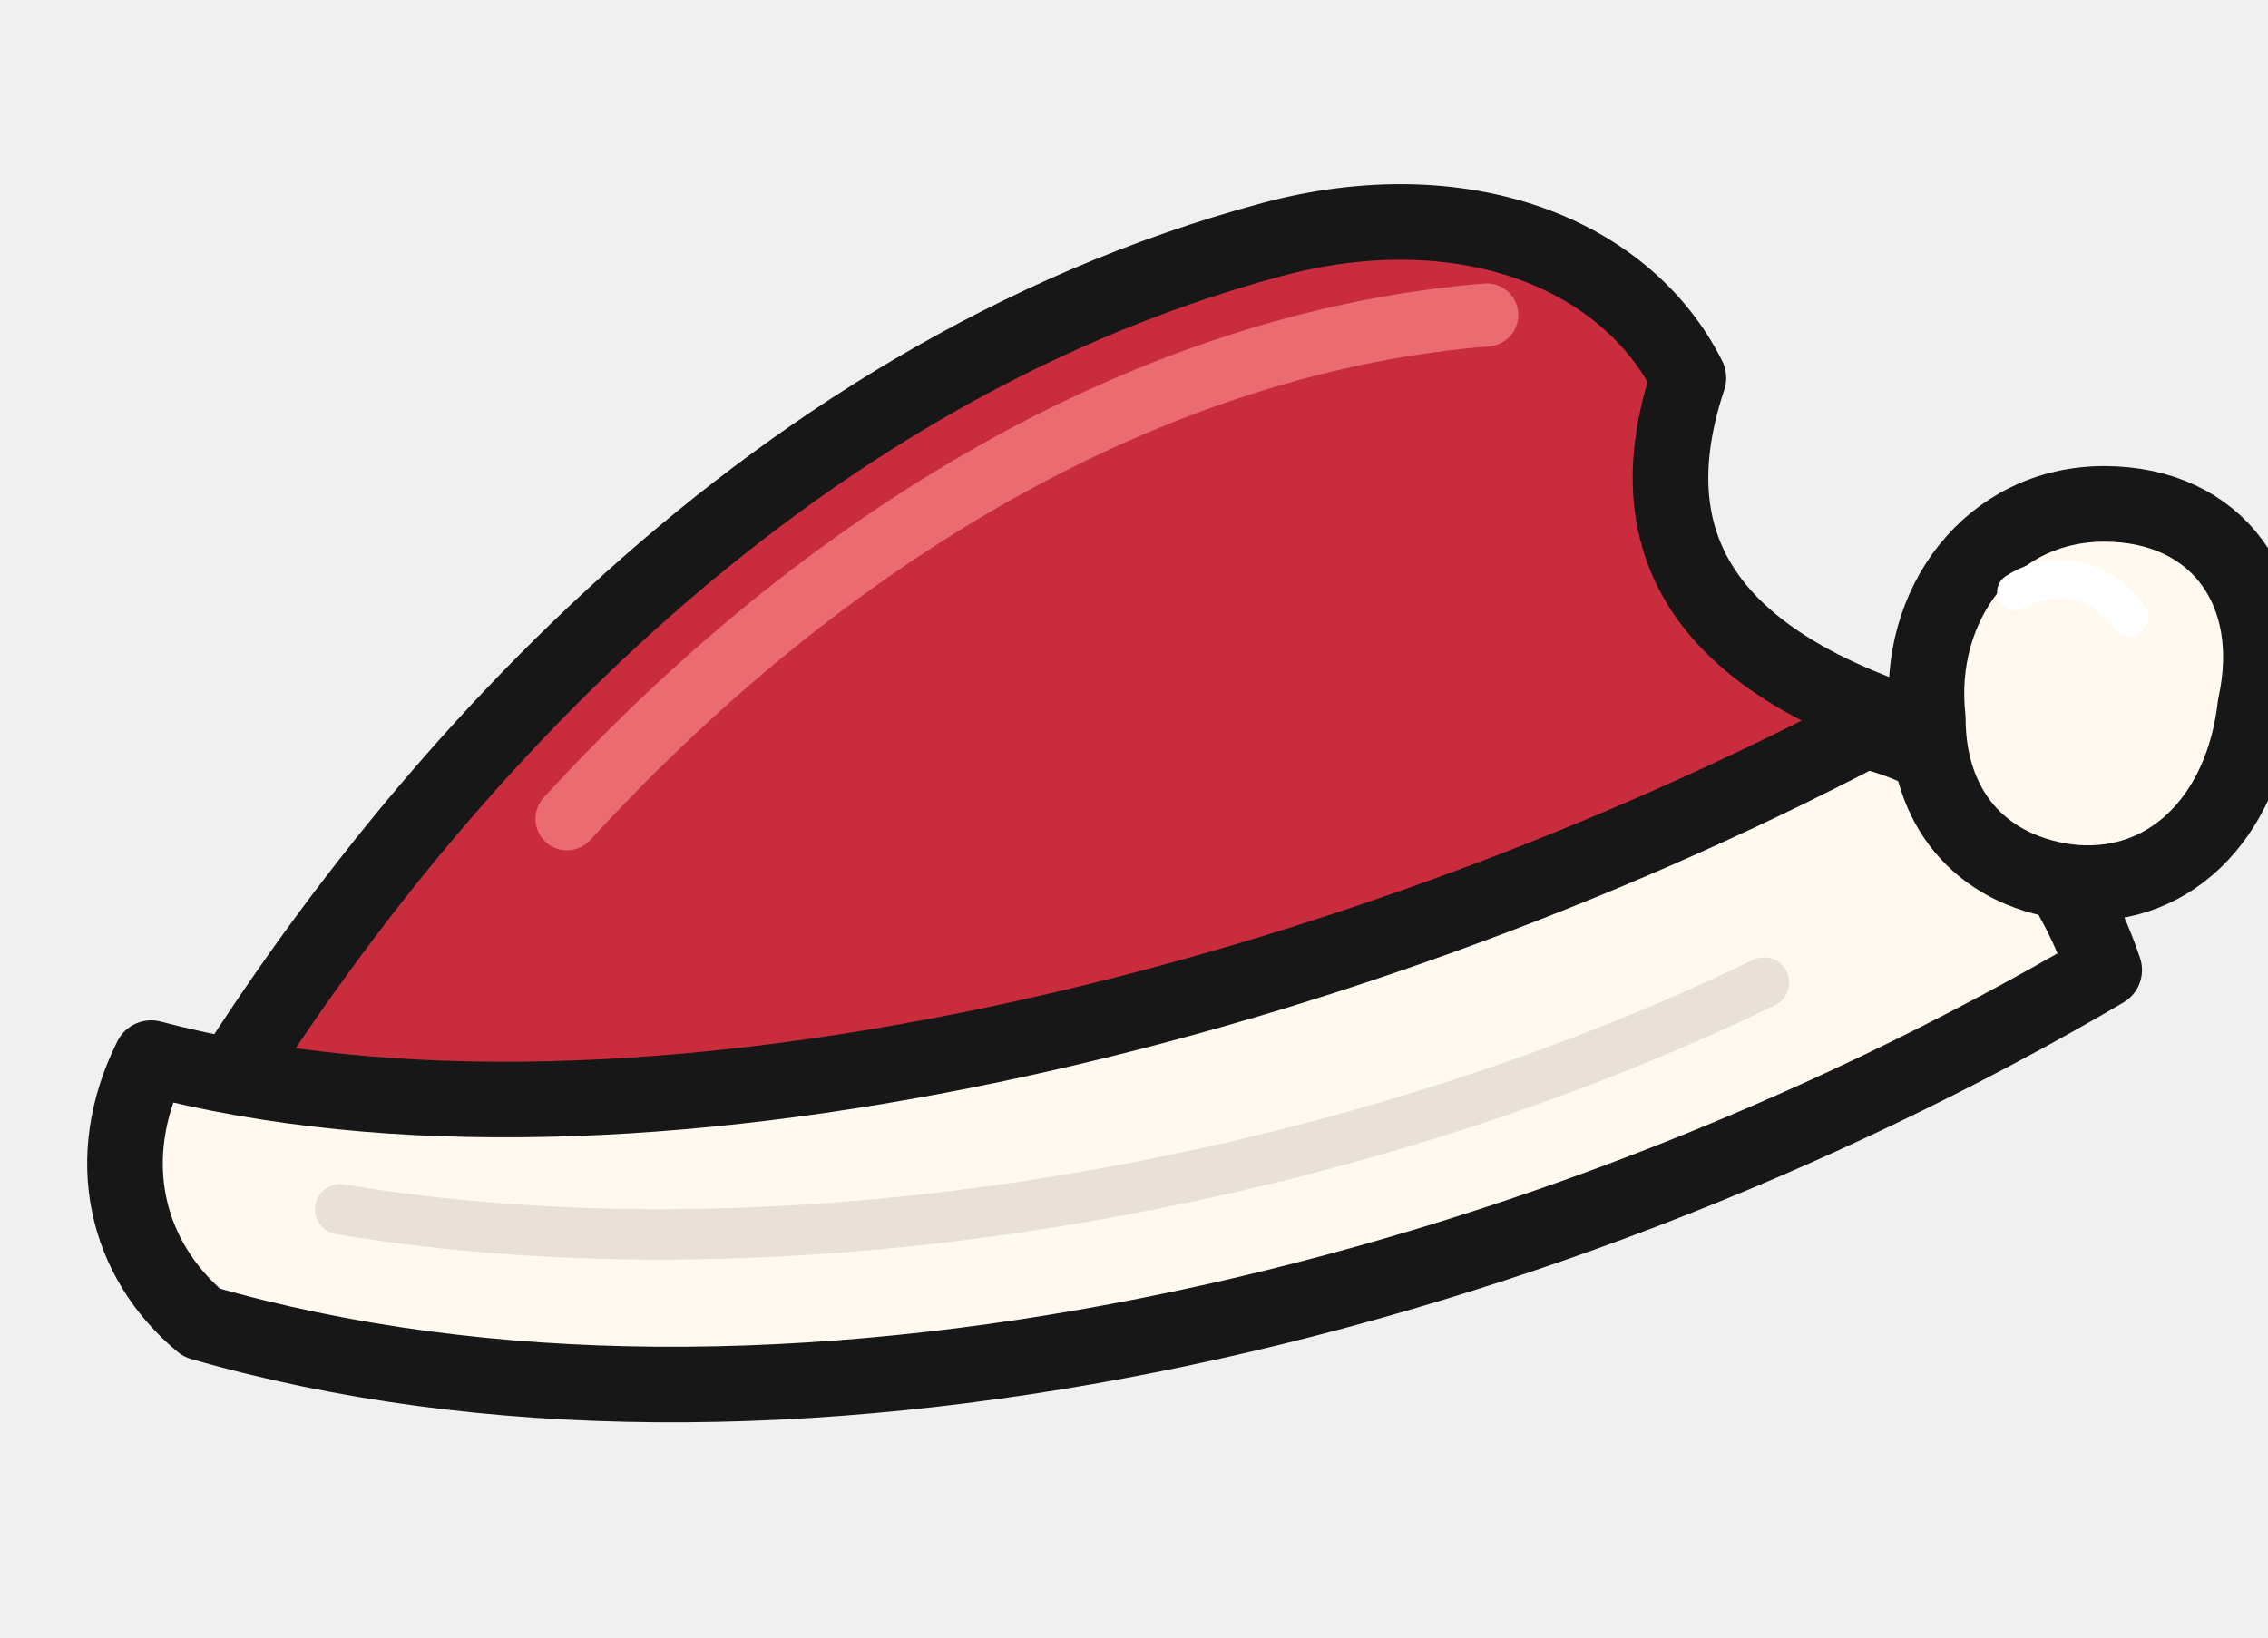
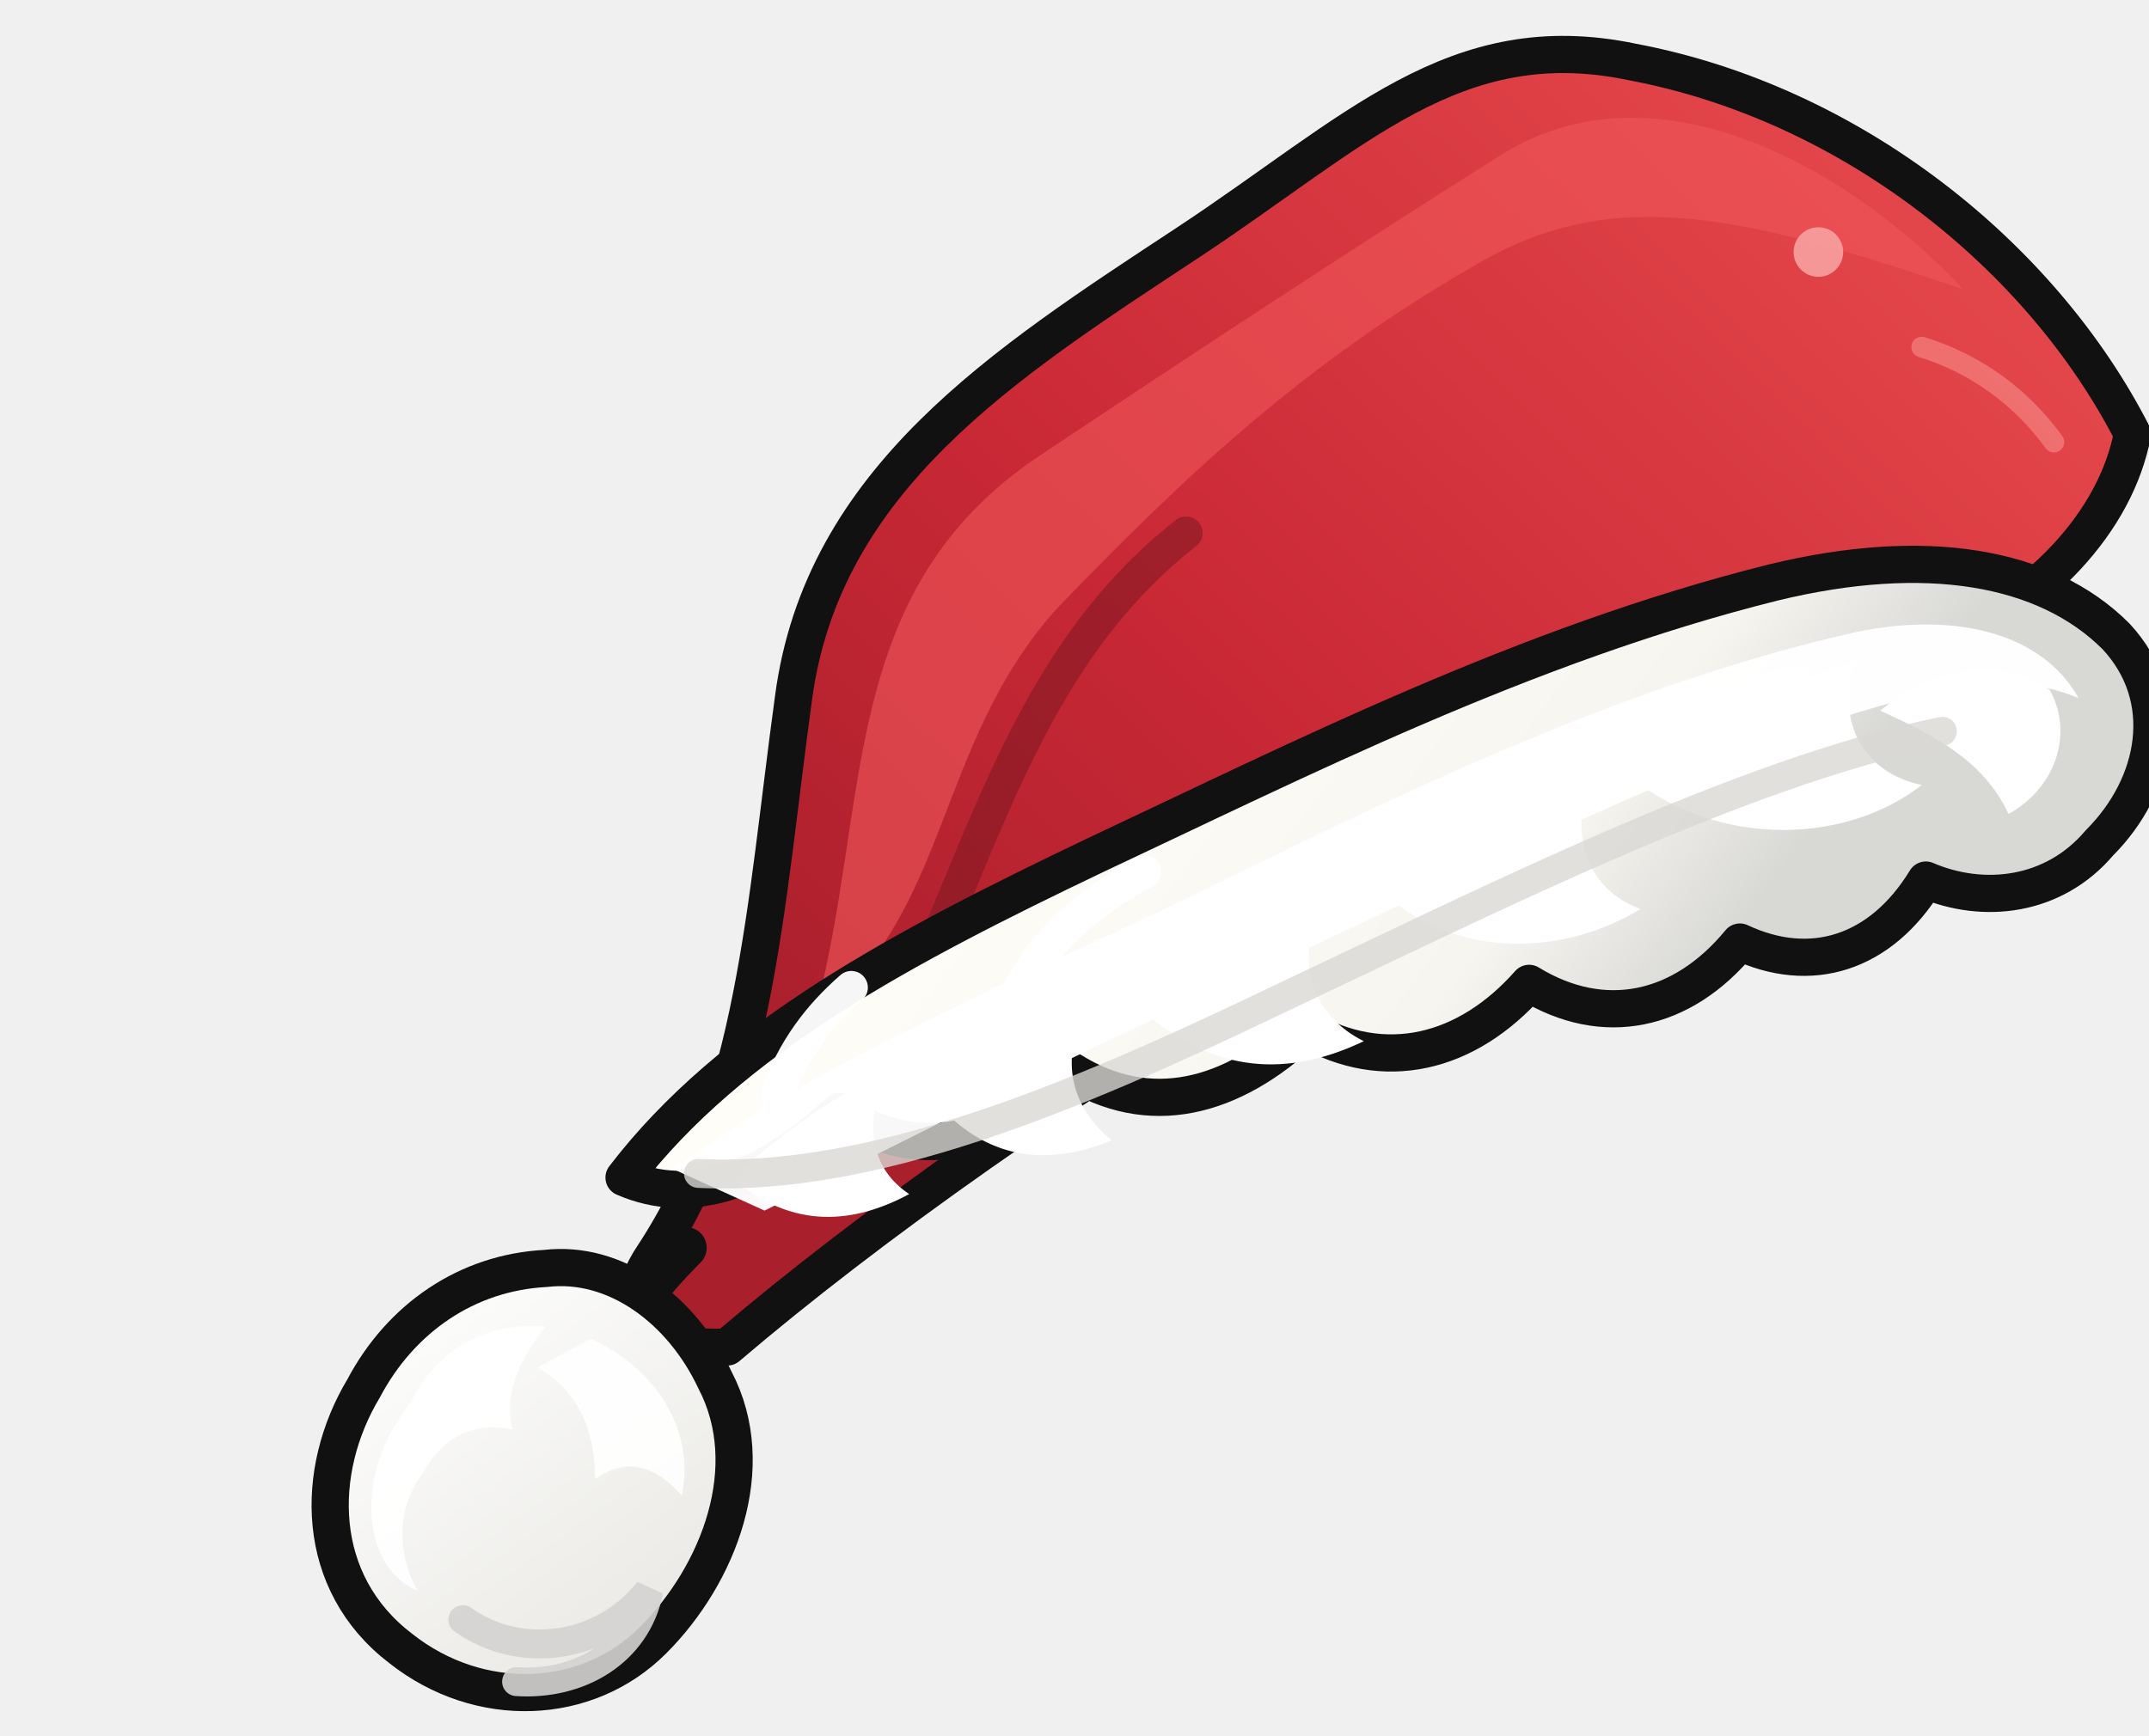
- <svg xmlns="http://www.w3.org/2000/svg" viewBox="0 0 180 130" fill="none">
-   <path d="M15 91C31 64 60 30 101 19c15-4 28 1 33 11-5 15 3 25 27 30-29 24-73 39-115 42-14 1-25-2-31-11Z" fill="#C92D3D" stroke="#171717" stroke-width="6" stroke-linecap="round" stroke-linejoin="round" />
-   <path d="M45 65c22-24 48-38 73-40" stroke="#F27B7D" stroke-width="5" stroke-linecap="round" opacity=".8" />
-   <path d="M12 84c38 10 94-4 136-26 9 2 16 10 19 19-46 27-106 41-151 28-6-5-8-13-4-21Z" fill="#FFF9F0" stroke="#171717" stroke-width="6" stroke-linecap="round" stroke-linejoin="round" />
-   <path d="M27 96c36 6 80-2 113-18" stroke="#E9E0D7" stroke-width="4" stroke-linecap="round" />
-   <path d="M153 57c-1-9 5-17 14-17 9 0 14 7 12 16-1 9-7 15-15 14-7-1-11-6-11-13Z" fill="#FFF9F0" stroke="#171717" stroke-width="6" stroke-linejoin="round" />
-   <path d="M160 47c3-2 7-1 9 2" stroke="#FFFFFF" stroke-width="3" stroke-linecap="round" />
+ <svg xmlns="http://www.w3.org/2000/svg" viewBox="0 0 520 420" fill="none">
+   <defs>
+     <linearGradient id="cap" x1="205" y1="278" x2="450" y2="28" gradientUnits="userSpaceOnUse">
+       <stop stop-color="#A91F2C" />
+       <stop offset=".42" stop-color="#C92835" />
+       <stop offset="1" stop-color="#E4474B" />
+     </linearGradient>
+     <linearGradient id="fur" x1="235" y1="190" x2="370" y2="292" gradientUnits="userSpaceOnUse">
+       <stop stop-color="#FFFDF8" />
+       <stop offset=".72" stop-color="#F7F5F0" />
+       <stop offset="1" stop-color="#D8D8D5" />
+     </linearGradient>
+     <linearGradient id="pom" x1="98" y1="304" x2="165" y2="397" gradientUnits="userSpaceOnUse">
+       <stop stop-color="#FFFFFF" />
+       <stop offset="1" stop-color="#E9E8E4" />
+     </linearGradient>
+   </defs>
+   <path d="M158 304     C183 266 185 220 192 169     C199 116 243 88 287 59     C328 32 352 6 395 15     C448 25 494 62 516 105     C512 126 494 146 466 158     C416 173 366 198 315 229     C259 262 210 297 176 326     C158 327 148 319 158 304Z" fill="url(#cap)" stroke="#111111" stroke-width="9" stroke-linecap="round" stroke-linejoin="round" />
+   <path d="M197 246 C211 195 202 143 252 110 C288 86 329 59 364 37 C402 14 449 42 475 70     C422 52 391 45 359 63 C315 88 286 116 256 147 C226 180 230 222 197 246Z" fill="#EF5559" opacity=".62" />
+   <path d="M205 270 C235 224 241 165 287 129" stroke="#7D1722" stroke-width="8" stroke-linecap="round" opacity=".56" />
+   <path d="M465 84 C478 88 489 96 497 107" stroke="#F27A79" stroke-width="5" stroke-linecap="round" opacity=".8" />
+   <circle cx="440" cy="61" r="6" fill="#F7A0A0" opacity=".9" />
+   <path d="M166 302 C153 315 145 328 139 342" stroke="#111111" stroke-width="10" stroke-linecap="round" />
+   <path d="M132 307     C149 305 165 317 173 334     C184 355 174 381 158 397     C142 413 116 414 97 399     C76 383 76 356 88 336     C97 319 113 308 132 307Z" fill="url(#pom)" stroke="#111111" stroke-width="9" stroke-linejoin="round" />
+   <path d="M99 340 C106 326 118 320 132 321 C125 330 122 338 124 346 C114 344 107 348 102 357     C96 365 96 376 101 385 C87 379 86 356 99 340Z" fill="#FFFFFF" opacity=".95" />
+   <path d="M143 324 C160 332 168 347 165 362 C158 354 151 353 144 358 C144 345 139 336 130 331Z" fill="#FFFFFF" opacity=".9" />
+   <path d="M112 392 C126 402 146 399 157 385 C154 400 140 408 125 407" stroke="#D4D3D0" stroke-width="7" stroke-linecap="round" opacity=".9" />
+   <path d="M151 285     C177 251 219 229 265 207     C314 184 369 156 429 141     C466 132 495 137 512 154     C526 169 522 190 508 204     C497 217 480 219 466 213     C455 231 438 236 421 228     C407 245 388 249 370 238     C355 255 335 260 316 249     C298 266 278 271 259 259     C242 277 222 282 203 269     C185 286 167 292 151 285Z" fill="url(#fur)" stroke="#111111" stroke-width="9" stroke-linecap="round" stroke-linejoin="round" />
+   <path d="M163 283 C198 257 244 238 286 218 C335 194 391 166 449 153 C473 148 494 153 503 169     C489 163 473 165 458 170 C407 184 355 212 311 232 C264 253 217 277 185 293Z" fill="#FFFFFF" opacity=".97" />
+   <path d="M177 285 C191 273 202 265 214 260 C209 273 211 283 220 289 C207 296 192 298 177 285Z" fill="#FFFFFF" />
+   <path d="M225 265 C239 251 251 246 265 241 C256 254 258 267 269 276 C252 283 237 280 225 265Z" fill="#FFFFFF" />
+   <path d="M277 245 C290 231 306 224 321 217 C312 233 318 246 330 252 C309 262 292 258 277 245Z" fill="#FFFFFF" />
+   <path d="M337 218 C351 202 369 194 386 185 C379 200 383 215 397 220 C377 232 353 231 337 218Z" fill="#FFFFFF" />
+   <path d="M397 190 C411 176 432 165 449 160 C444 175 451 187 465 190 C447 204 418 205 397 190Z" fill="#FFFFFF" />
+   <path d="M455 172 C468 161 485 159 496 167 C502 178 497 191 486 197 C480 184 468 178 455 172Z" fill="#FFFFFF" />
+   <path d="M169 284 C211 286 259 266 307 243 C360 218 421 187 470 177" stroke="#D9D8D4" stroke-width="7" stroke-linecap="round" opacity=".8" />
+   <path d="M188 265 C192 254 198 246 206 239 M246 241 C252 228 264 218 277 211 M319 213 C329 202 344 195 357 189 M395 186 C405 175 420 169 434 165" stroke="#FFFFFF" stroke-width="8" stroke-linecap="round" opacity=".96" />
</svg>
